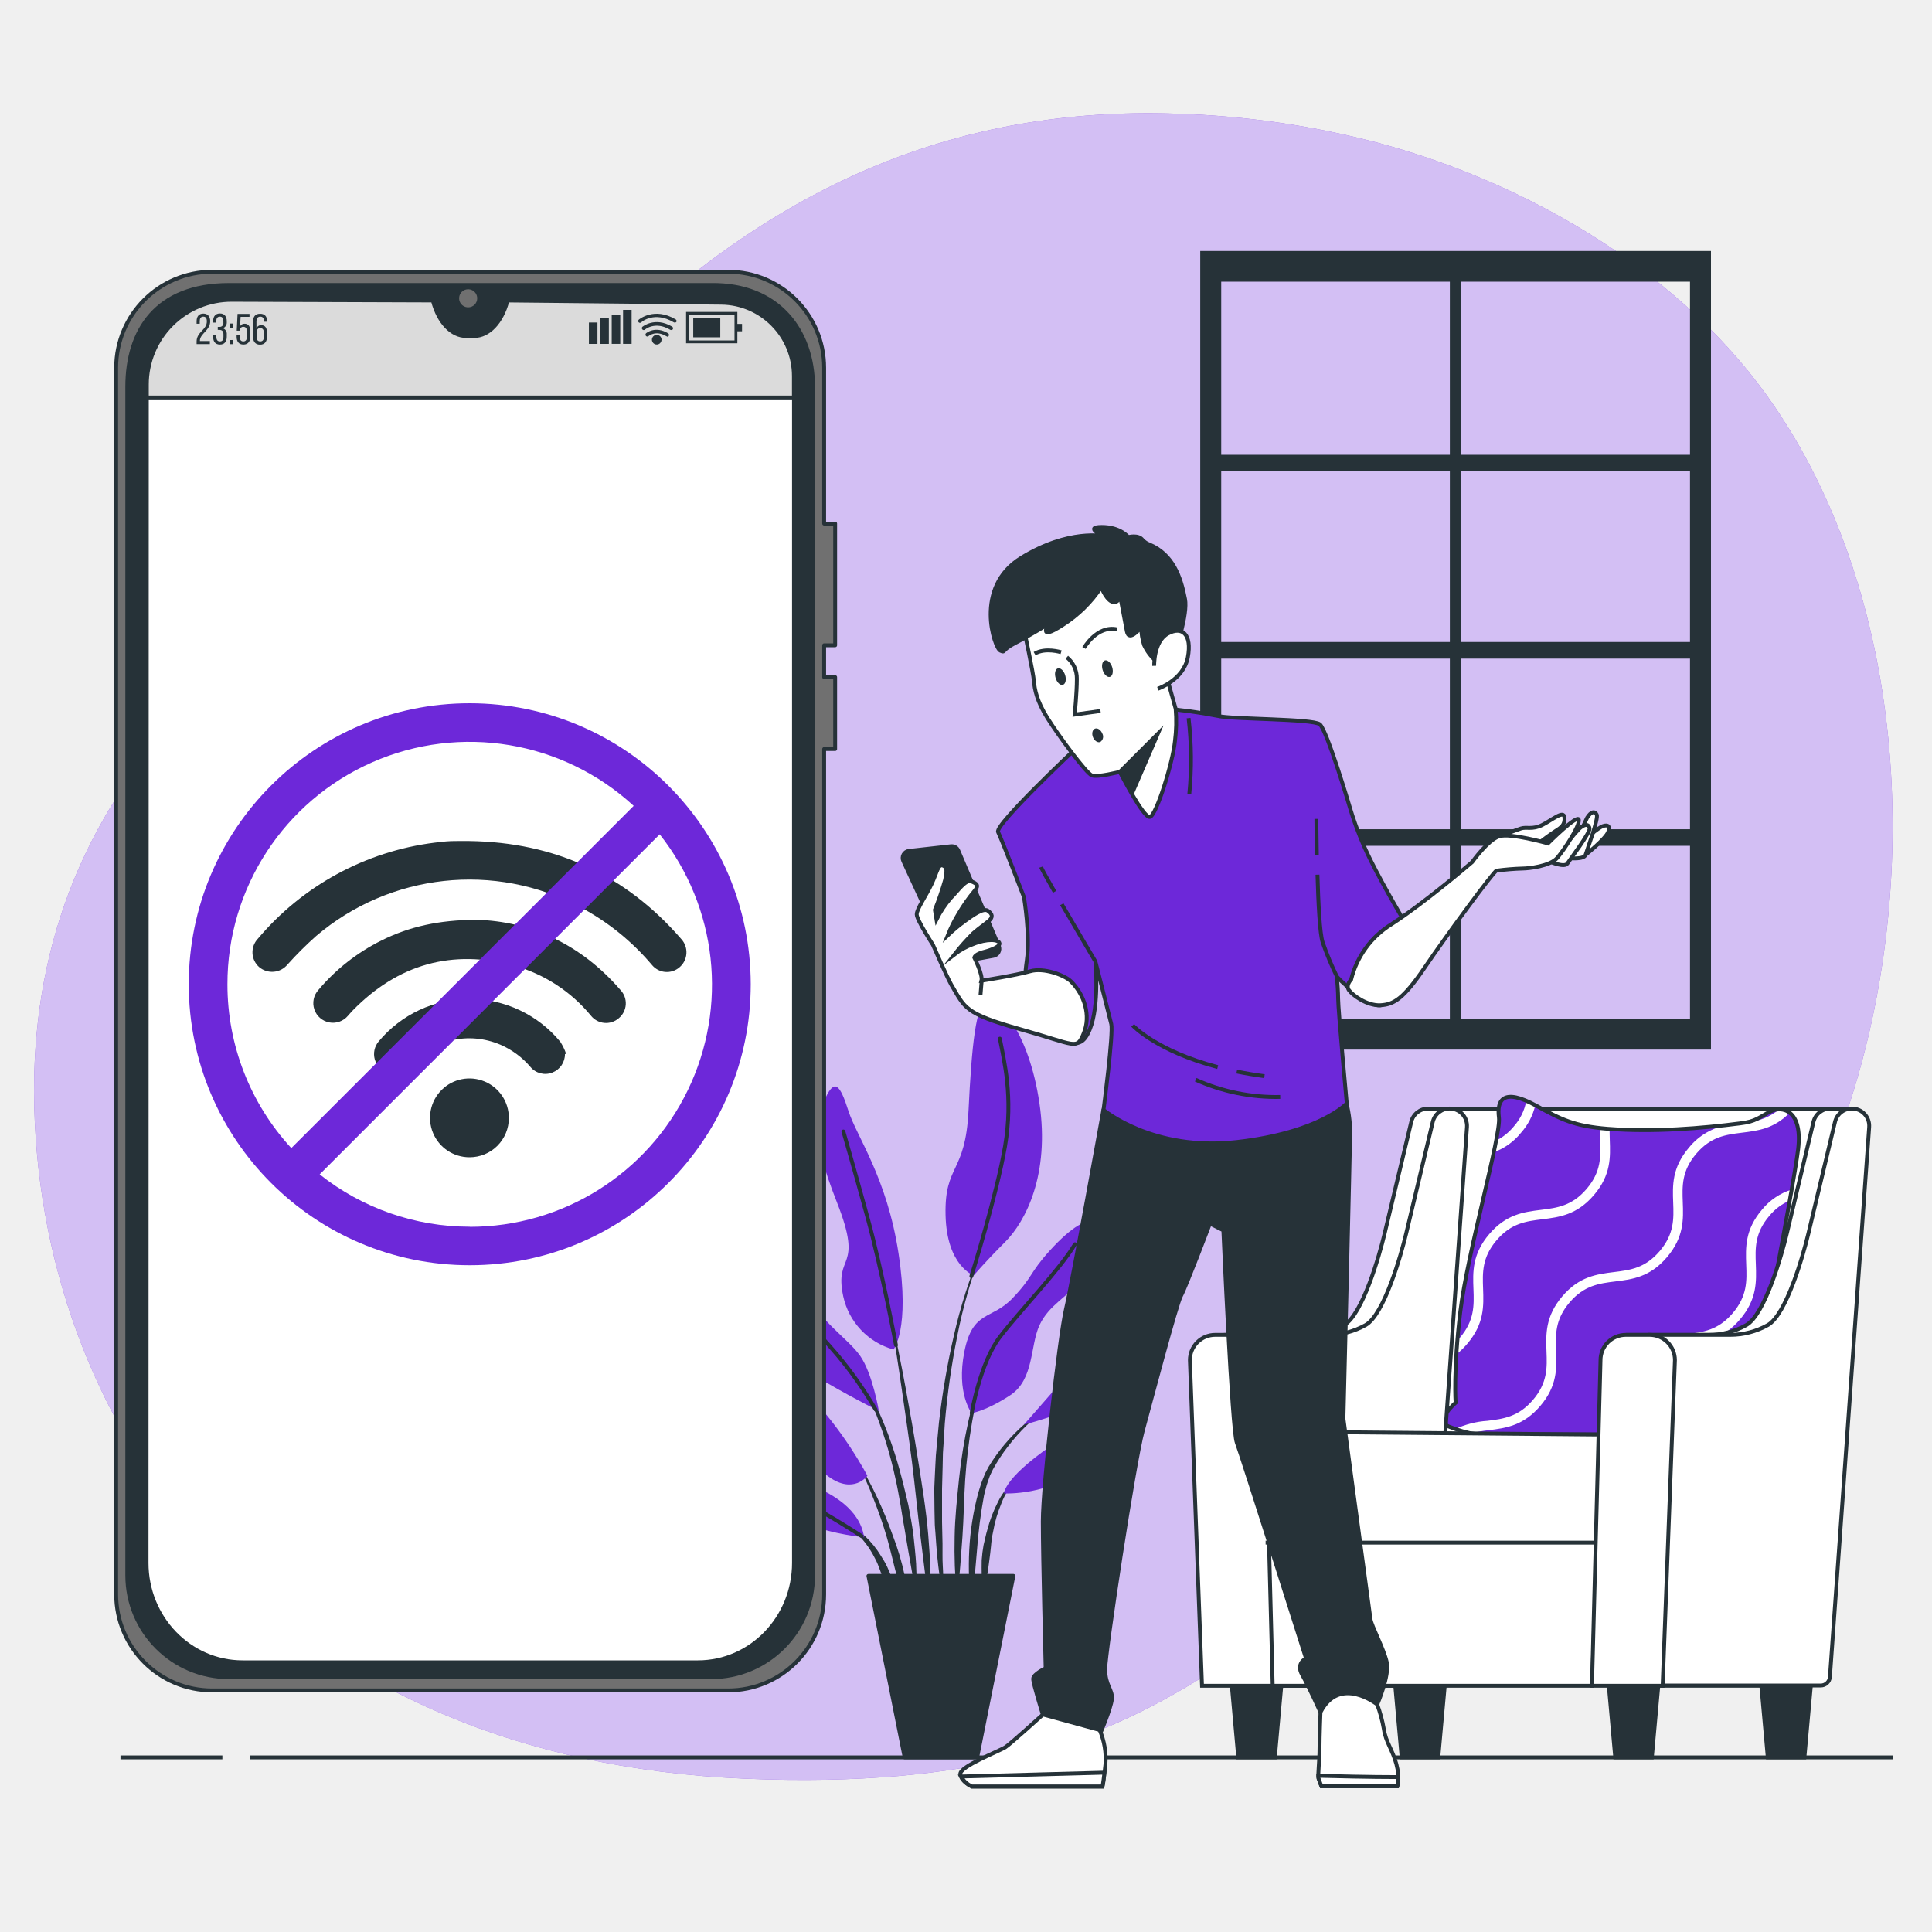
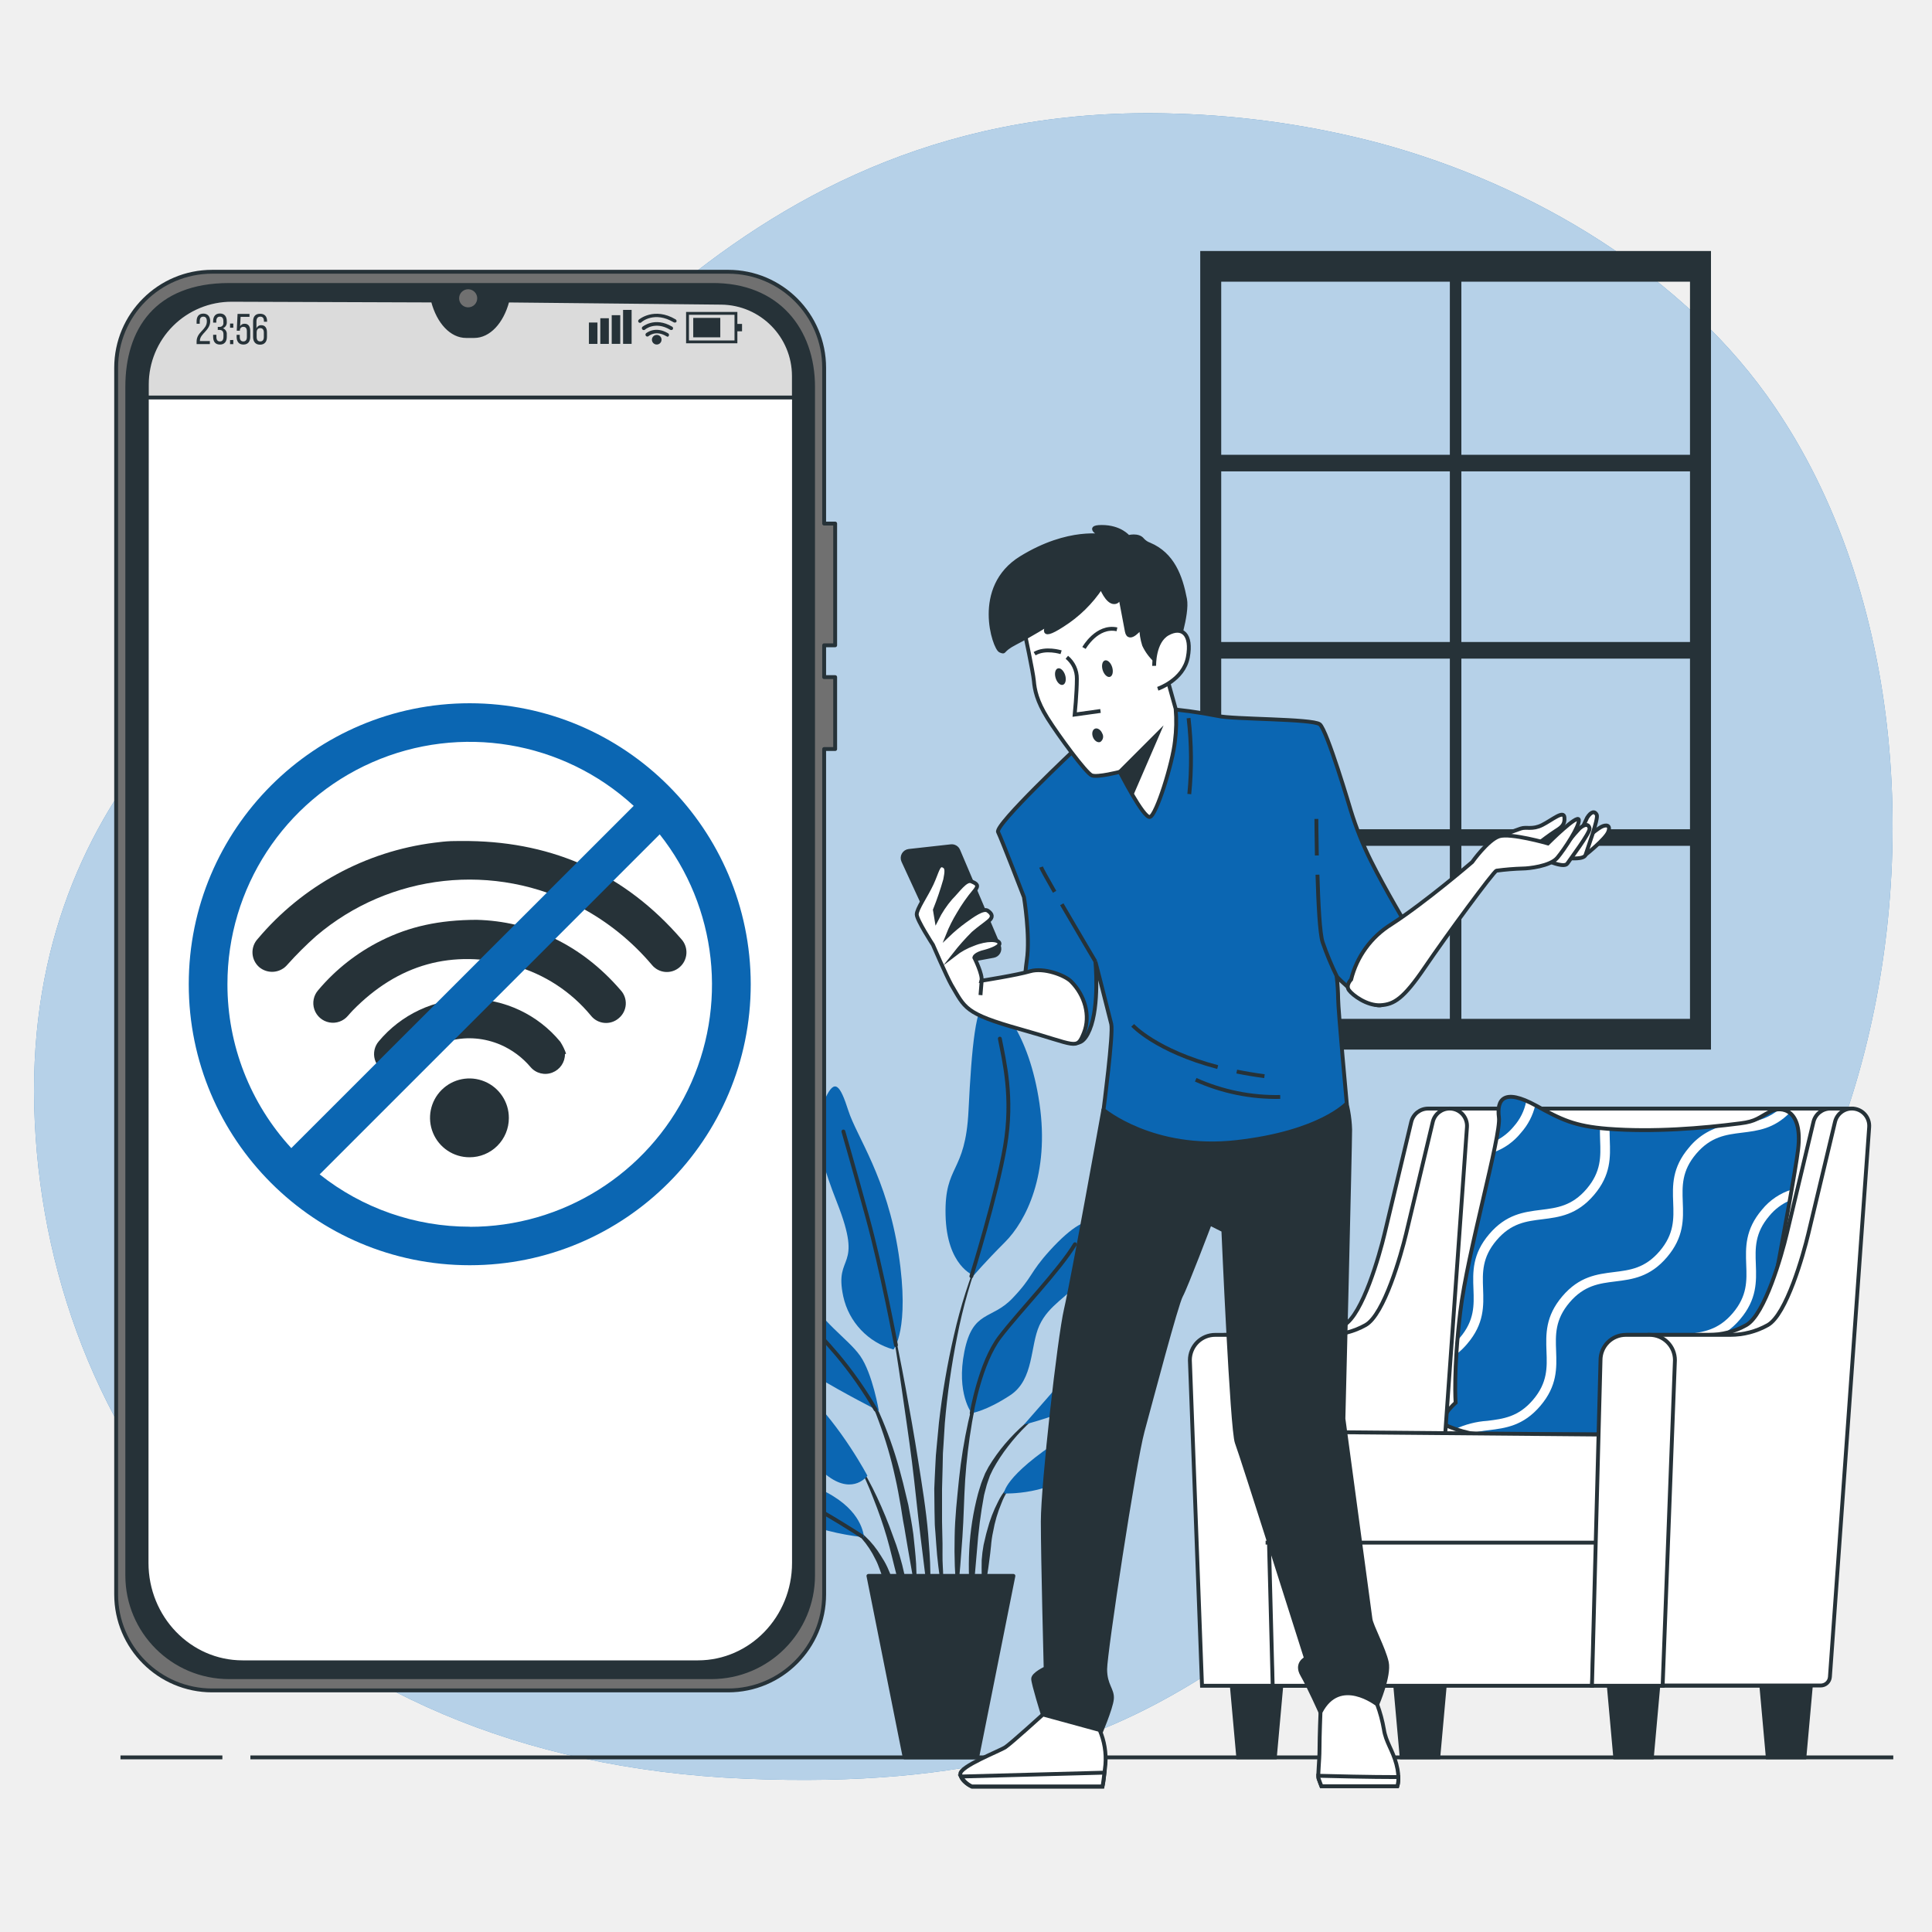
<svg xmlns="http://www.w3.org/2000/svg" viewBox="0 0 500 500">
  <g id="freepik--background-simple--inject-4">
-     <path d="M464.5,113.47q-2.38-4-5-7.9C436.33,71.22,396.44,47.73,357.2,37.11a231.87,231.87,0,0,0-52.71-7.69c-116.62-4-163.07,88-201.61,111.67S5,205.33,9,290.32s65.22,165,183.81,170,126.5-48.42,192.71-68.19c43.82-13.08,75-57.26,90.2-98.09C496.5,238.38,495.52,166.11,464.5,113.47Z" style="fill:#6D28D9" />
+     <path d="M464.5,113.47q-2.38-4-5-7.9C436.33,71.22,396.44,47.73,357.2,37.11a231.87,231.87,0,0,0-52.71-7.69c-116.62-4-163.07,88-201.61,111.67S5,205.33,9,290.32s65.22,165,183.81,170,126.5-48.42,192.71-68.19c43.82-13.08,75-57.26,90.2-98.09C496.5,238.38,495.52,166.11,464.5,113.47Z" style="fill:#0B66B2" />
    <path d="M464.5,113.47q-2.38-4-5-7.9C436.33,71.22,396.44,47.73,357.2,37.11a231.87,231.87,0,0,0-52.71-7.69c-116.62-4-163.07,88-201.61,111.67S5,205.33,9,290.32s65.22,165,183.81,170,126.5-48.42,192.71-68.19c43.82-13.08,75-57.26,90.2-98.09C496.5,238.38,495.52,166.11,464.5,113.47Z" style="fill:#fff;opacity:0.7" />
  </g>
  <g id="freepik--Window--inject-4">
    <polygon points="438.56 121.49 438.56 118.2 377.7 118.2 377.7 69.42 375.72 69.42 375.72 118.2 315.29 118.2 315.29 121.49 375.72 121.49 375.72 166.65 315.29 166.65 315.29 169.95 375.72 169.95 375.72 215.11 315.29 215.11 315.29 218.4 375.72 218.4 375.72 265.85 377.7 265.85 377.7 218.4 438.56 218.4 438.56 215.11 377.7 215.11 377.7 169.95 438.56 169.95 438.56 166.65 377.7 166.65 377.7 121.49 438.56 121.49" style="fill:#263238;stroke:#263238;stroke-miterlimit:10" />
    <path d="M311.12,65.46V271.13H442.3V65.46ZM437.87,264.18H315.55V72.4H437.87Z" style="fill:#263238;stroke:#263238;stroke-miterlimit:10" />
  </g>
  <g id="freepik--Plant--inject-4">
    <path d="M254,323.92h0a.1.1,0,0,0-.06-.13.1.1,0,0,0-.13.06,132,132,0,0,0-6.94,21.75A202,202,0,0,0,243,368.15l-.54,5.7c-.08.95-.19,1.9-.26,2.85l-.15,2.86c-.08,1.91-.2,3.82-.26,5.73l.06,5.73.06,2.86c0,.95.11,1.91.18,2.86.14,1.9.26,3.81.43,5.71.37,3.8.94,7.57,1.52,11.34a.11.11,0,0,0,.1.08.09.09,0,0,0,.1-.1h0c0-1.91-.09-3.8-.13-5.71s-.22-3.78-.19-5.68,0-3.8-.06-5.69l-.06-2.84,0-2.84,0-5.68.15-5.67.06-2.84c0-.95.11-1.89.16-2.84l.35-5.67a200.9,200.9,0,0,1,3.21-22.49A131.72,131.72,0,0,1,254,323.92Z" style="fill:#263238" />
    <path d="M254.81,353.6a.1.1,0,0,0-.06-.12.1.1,0,0,0-.13.06,132.44,132.44,0,0,0-6.43,29.24c-.5,5-1.06,9.94-1.13,14.94a127.13,127.13,0,0,0,.53,15,.11.11,0,0,0,.09.08.09.09,0,0,0,.11-.08c.58-5,.93-9.94,1.28-14.9s.4-9.93.72-14.89a148.32,148.32,0,0,1,5-29.31Z" style="fill:#263238" />
    <path d="M271.27,364.05a.1.1,0,0,0-.14,0,50.06,50.06,0,0,0-11,9.59,44.64,44.64,0,0,0-4.3,6l-.88,1.67-.7,1.74a15.71,15.71,0,0,0-.6,1.75c-.18.6-.38,1.18-.54,1.78a71,71,0,0,0-2.27,14.52,84,84,0,0,0,.54,14.62.11.11,0,0,0,.1.08.09.09,0,0,0,.1-.09l1.26-14.47a127.64,127.64,0,0,1,1.83-14.27c.13-.59.3-1.15.45-1.73a16,16,0,0,1,.5-1.71l.59-1.67.76-1.58a43.25,43.25,0,0,1,3.94-6,49.72,49.72,0,0,1,10.33-10.05h0A.11.11,0,0,0,271.27,364.05Z" style="fill:#263238" />
    <path d="M263.3,382.64a16.06,16.06,0,0,0-5,6,35.33,35.33,0,0,0-2.81,7.37c-.19.63-.35,1.27-.49,1.91l-.45,1.92a34.52,34.52,0,0,0-.49,3.91c0,1.32-.05,2.63,0,3.94a34.57,34.57,0,0,0,.51,3.91.13.13,0,0,0,.08.08.1.1,0,0,0,.12-.08,35.91,35.91,0,0,0,.7-3.85c.2-1.28.4-2.54.55-3.81s.35-2.52.45-3.79.27-2.54.55-3.78a34.19,34.19,0,0,1,2.14-7.3,16.18,16.18,0,0,1,4.2-6.27l0,0a.09.09,0,0,0,0-.13A.11.11,0,0,0,263.3,382.64Z" style="fill:#263238" />
    <path d="M240.22,397.14c-.54-6.42-1.6-12.79-2.6-19.14s-2.12-12.7-3.28-19-2.46-12.63-3.83-18.91a.1.1,0,1,0-.19,0c1.1,6.34,2.09,12.69,3,19.05s1.87,12.71,2.68,19.08,1.4,12.77,2.19,19.13l2.35,19.13a.12.12,0,0,0,.1.09.11.11,0,0,0,.11-.1c.07-1.61.07-3.22.11-4.84s-.07-3.22-.09-4.83C240.74,403.57,240.46,400.36,240.22,397.14Z" style="fill:#263238" />
    <path d="M236.37,397.05c-.35-2.55-.81-5.08-1.3-7.6l-.9-3.75c-.3-1.25-.58-2.5-.94-3.74a105.84,105.84,0,0,0-4.92-14.61l-.77-1.77-.85-1.73c-.55-1.16-1.2-2.27-1.83-3.4a28.58,28.58,0,0,0-4.64-6.14.09.09,0,0,0-.13,0,.1.1,0,0,0,0,.14h0a28,28,0,0,1,4.24,6.29c.56,1.14,1.15,2.26,1.63,3.44l.76,1.75.67,1.79a105.45,105.45,0,0,1,4.28,14.61c.58,2.47,1,5,1.45,7.49l.6,3.76c.22,1.25.49,2.5.66,3.76.4,2.51.87,5,1.3,7.53s.85,5,1.39,7.55a.11.11,0,0,0,.09.09.11.11,0,0,0,.11-.1q0-3.85-.18-7.7C236.94,402.15,236.63,399.6,236.37,397.05Z" style="fill:#263238" />
    <path d="M231.05,397.38c-1.19-3.38-2.57-6.68-4.07-9.91a86.8,86.8,0,0,0-5.12-9.38.1.1,0,1,0-.17.1,87.62,87.62,0,0,1,4.37,9.68c1.3,3.28,2.48,6.62,3.46,10s1.73,6.83,2.63,10.23,1.71,6.83,2.76,10.27a.1.1,0,0,0,.09.07.11.11,0,0,0,.11-.1,51.83,51.83,0,0,0-1-10.69A66.72,66.72,0,0,0,231.05,397.38Z" style="fill:#263238" />
    <path d="M230.83,408.61a23.15,23.15,0,0,0-2.83-5.94,24.44,24.44,0,0,0-4.12-5.11,19.36,19.36,0,0,0-2.62-2,10.92,10.92,0,0,0-3-1.34.1.1,0,0,0-.11.06.1.1,0,0,0,0,.13h0a14.89,14.89,0,0,1,4.93,3.83,23.66,23.66,0,0,1,3.43,5.2c1,1.84,1.48,3.88,2.33,5.79.37,1,.74,1.95,1.18,2.93a23.09,23.09,0,0,0,1.29,3h0a.11.11,0,0,0,.09.05.09.09,0,0,0,.1-.09,22.57,22.57,0,0,0-.12-3.29C231.31,410.74,231.09,409.67,230.83,408.61Z" style="fill:#263238" />
-     <path d="M231.23,349.25a18.29,18.29,0,0,1-13-13.76c-2.43-11.34,5.4-6.48-1.62-24.3s-5.4-21.87-3-27,3.78-3.51,5.94,3.24,10,17.28,13,37S231.23,349.25,231.23,349.25Z" style="fill:#6D28D9" />
-     <path d="M252,330.09s-7-2.43-7.29-15.66,5.13-10.53,5.94-27,1.89-28.08,4.86-28.35,10.8,8.1,13.5,26.46-3.51,30.51-8.91,35.91S252,330.09,252,330.09Z" style="fill:#6D28D9" />
-     <path d="M227.45,365.18s-1.62-9.72-4.86-14.31-10.26-8.64-14.85-17.54-9.72-13.23-9.45-.54,5.94,19.16,13,23.48S227.45,365.18,227.45,365.18Z" style="fill:#6D28D9" />
-     <path d="M224.48,381.92s-6.48-12.42-15.93-21.6-17-13.77-14.31-9.18,5.94,4.32,10.53,12.42,3.24,14,9.72,18.63S224.48,381.92,224.48,381.92Z" style="fill:#6D28D9" />
-     <path d="M223.67,397.85c-.27-.81-.54-6.75-9.72-11.61s-17.82-3-16.74-.54,6.75,6.48,12.42,8.91S223.67,397.85,223.67,397.85Z" style="fill:#6D28D9" />
-     <path d="M251.47,365.72s-4.05-5.13-1.89-15.93,7-8.1,12.42-13.77,4.32-6.47,9.72-12.41,10.26-9.18,12.42-6.75-1.08,10-4.32,14.31S271.45,337.64,269,343s-1.35,14-7.56,18.09S251.47,365.72,251.47,365.72Z" style="fill:#6D28D9" />
-     <path d="M265,368.69s9.72-11.07,16.74-19.17,9.72-14.3,10-8.91,2.43,9.72-3.24,16.74S265,368.69,265,368.69Z" style="fill:#6D28D9" />
-     <path d="M259.84,386.51s-.27-4.32,15.12-14.31,21.87-11.88,20.25-7.83-8.37,8.1-15.66,15.39S259.84,386.51,259.84,386.51Z" style="fill:#6D28D9" />
+     <path d="M231.23,349.25a18.29,18.29,0,0,1-13-13.76c-2.43-11.34,5.4-6.48-1.62-24.3s-5.4-21.87-3-27,3.78-3.51,5.94,3.24,10,17.28,13,37S231.23,349.25,231.23,349.25Z" style="fill:#0B66B2" />
+     <path d="M252,330.09s-7-2.43-7.29-15.66,5.13-10.53,5.94-27,1.89-28.08,4.86-28.35,10.8,8.1,13.5,26.46-3.51,30.51-8.91,35.91S252,330.09,252,330.09Z" style="fill:#0B66B2" />
+     <path d="M227.45,365.18s-1.62-9.72-4.86-14.31-10.26-8.64-14.85-17.54-9.72-13.23-9.45-.54,5.94,19.16,13,23.48S227.45,365.18,227.45,365.18Z" style="fill:#0B66B2" />
+     <path d="M224.48,381.92s-6.48-12.42-15.93-21.6-17-13.77-14.31-9.18,5.94,4.32,10.53,12.42,3.24,14,9.72,18.63S224.48,381.92,224.48,381.92Z" style="fill:#0B66B2" />
+     <path d="M223.67,397.85c-.27-.81-.54-6.75-9.72-11.61s-17.82-3-16.74-.54,6.75,6.48,12.42,8.91S223.67,397.85,223.67,397.85Z" style="fill:#0B66B2" />
+     <path d="M251.47,365.72s-4.05-5.13-1.89-15.93,7-8.1,12.42-13.77,4.32-6.47,9.72-12.41,10.26-9.18,12.42-6.75-1.08,10-4.32,14.31S271.45,337.64,269,343s-1.35,14-7.56,18.09S251.47,365.72,251.47,365.72Z" style="fill:#0B66B2" />
+     <path d="M265,368.69s9.72-11.07,16.74-19.17,9.72-14.3,10-8.91,2.43,9.72-3.24,16.74S265,368.69,265,368.69Z" style="fill:#0B66B2" />
+     <path d="M259.84,386.51s-.27-4.32,15.12-14.31,21.87-11.88,20.25-7.83-8.37,8.1-15.66,15.39S259.84,386.51,259.84,386.51Z" style="fill:#0B66B2" />
    <path d="M231.87,348.1s-3.61-19.36-7.39-33.13-6.21-22.14-6.21-22.14" style="fill:none;stroke:#263238;stroke-linecap:round;stroke-linejoin:round" />
    <path d="M251.39,330.29s6.56-21,8.72-33.68-.27-22.14-1.35-27.81" style="fill:none;stroke:#263238;stroke-linecap:round;stroke-linejoin:round" />
    <path d="M226.6,364.78a101.76,101.76,0,0,0-9.95-14.18c-5.94-7-10.53-10.8-13.23-17.54" style="fill:none;stroke:#263238;stroke-linecap:round;stroke-linejoin:round" />
    <path d="M251.47,365.72s2.16-13,7.29-19.71,15.39-17.27,19.44-24" style="fill:none;stroke:#263238;stroke-linecap:round;stroke-linejoin:round" />
    <path d="M223,397.55s-9.08-5.91-15.56-9.15" style="fill:none;stroke:#263238;stroke-linecap:round;stroke-linejoin:round" />
    <polygon points="252.89 454.81 234.13 454.81 224.75 407.84 262.27 407.84 252.89 454.81" style="fill:#263238;stroke:#263238;stroke-linecap:round;stroke-linejoin:round" />
  </g>
  <g id="freepik--Floor--inject-4">
    <line x1="64.8" y1="454.81" x2="489.98" y2="454.81" style="fill:none;stroke:#263238;stroke-miterlimit:10" />
    <line x1="31.18" y1="454.81" x2="57.55" y2="454.81" style="fill:none;stroke:#263238;stroke-miterlimit:10" />
  </g>
  <g id="freepik--Device--inject-4">
    <path d="M216.14,167v-31.5h-2.85V95.19a24.85,24.85,0,0,0-24.85-24.86H54.92A24.86,24.86,0,0,0,30.06,95.19V412.62a24.86,24.86,0,0,0,24.86,24.86H188.44a24.85,24.85,0,0,0,24.85-24.86V193.85h2.85V175.24h-2.85V167Z" style="fill:#707070;stroke:#263238;stroke-linejoin:round" />
    <path d="M184.08,434.05H59.27a26.33,26.33,0,0,1-26.33-26.33V100.09c0-14.55,7.46-26.34,26.33-26.34H184.08c17.31-.23,26.34,11.79,26.34,26.34V407.72A26.33,26.33,0,0,1,184.08,434.05Z" style="fill:#263238;stroke:#263238;stroke-linejoin:round" />
    <path d="M131.34,77.8l-.05.19c-1.46,5.44-4.82,9-8.54,9h-2.14c-3.72,0-7.08-3.52-8.54-9l0-.19-52.08-.18A21.92,21.92,0,0,0,38,99.53l-.07,304.94c0,14.21,11.12,25.73,24.85,25.73H180.62c13.73,0,24.86-11.52,24.86-25.73l0-307.13a19,19,0,0,0-18.78-19Z" style="fill:#fff;stroke:#263238;stroke-miterlimit:10" />
    <path d="M205.46,102.88V97.34a19,19,0,0,0-18.78-19l-55.34-.57-.05.19c-1.46,5.44-4.82,9-8.54,9h-2.14c-3.72,0-7.08-3.52-8.54-9l0-.19-52.08-.18A21.92,21.92,0,0,0,38,99.53v3.35Z" style="fill:#dbdbdb;stroke:#263238;stroke-miterlimit:10" />
    <path d="M123.5,77.2a2.34,2.34,0,1,0-2.33,2.34A2.33,2.33,0,0,0,123.5,77.2Z" style="fill:#707070" />
    <path d="M54.4,83.14c0,2.37-2.65,3.22-2.66,5v.12h2.57v.79H50.88V88.4c0-2.53,2.65-3,2.65-5.22,0-.81-.27-1.23-.92-1.23s-.92.46-.92,1.15v.69h-.81v-.63c0-1.2.54-2,1.75-2S54.4,82,54.4,83.14Z" style="fill:#263238" />
    <path d="M58.69,83.13v.2a1.57,1.57,0,0,1-1,1.62,1.55,1.55,0,0,1,1,1.62v.6c0,1.2-.56,2-1.77,2s-1.76-.78-1.76-2v-.53H56v.59c0,.7.29,1.13.92,1.13s.91-.42.91-1.21v-.6c0-.78-.32-1.15-1-1.17h-.47V84.6h.51a.94.94,0,0,0,.94-1.08v-.35c0-.81-.28-1.22-.91-1.22s-.92.43-.92,1.14v.4h-.82v-.36c0-1.19.56-2,1.76-2S58.69,81.94,58.69,83.13Z" style="fill:#263238" />
    <path d="M60.38,83.73v1.08h-.84V83.73Zm0,4.26v1.08h-.84V88Z" style="fill:#263238" />
    <path d="M62.14,84.43a1.28,1.28,0,0,1,1.17-.65c1,0,1.45.74,1.45,1.86v1.53c0,1.2-.57,2-1.76,2s-1.76-.78-1.76-2v-.52h.81v.58c0,.7.3,1.13.92,1.13s.92-.43.92-1.13V85.71c0-.71-.29-1.13-.92-1.13a.84.84,0,0,0-.88.84v.17h-.82l.21-4.35h3.09V82h-2.3Z" style="fill:#263238" />
    <path d="M69.12,83.12v.15H68.3v-.2c0-.71-.29-1.12-.93-1.12s-1,.42-1,1.26V85a1.26,1.26,0,0,1,1.26-.84c1,0,1.46.73,1.46,1.86v1.18c0,1.2-.59,2-1.79,2s-1.8-.78-1.8-2v-4c0-1.24.56-2,1.8-2S69.12,81.92,69.12,83.12Zm-2.7,2.93v1.18c0,.7.29,1.13.93,1.13s.93-.43.93-1.13V86.05c0-.7-.3-1.13-.93-1.13S66.42,85.35,66.42,86.05Z" style="fill:#263238" />
    <rect x="152.41" y="83.47" width="2.21" height="5.53" style="fill:#263238" />
    <rect x="155.36" y="82.36" width="2.21" height="6.64" style="fill:#263238" />
    <rect x="158.31" y="81.57" width="2.21" height="7.42" style="fill:#263238" />
    <rect x="161.25" y="80.2" width="2.21" height="8.79" style="fill:#263238" />
    <path d="M190.83,88.84H177.56V80.73h13.27Zm-12.53-.73h11.79V81.47H178.3Z" style="fill:#263238" />
    <rect x="179.41" y="82.27" width="7" height="5.03" style="fill:#263238" />
    <rect x="190.37" y="83.83" width="1.67" height="1.91" style="fill:#263238" />
    <path d="M172.7,87.08a.48.48,0,0,1-.26-.07c-2.7-1.61-4.48-.12-4.56-.05a.49.49,0,0,1-.69,0,.5.5,0,0,1,0-.7c.1-.08,2.38-2,5.72,0a.5.5,0,0,1-.25.92Z" style="fill:#263238" />
    <path d="M173.7,85.41a.48.48,0,0,1-.26-.07c-3.9-2.32-6.53-.07-6.55,0a.5.5,0,0,1-.66-.74s3.2-2.74,7.72-.06a.49.49,0,0,1,.17.68A.48.48,0,0,1,173.7,85.41Z" style="fill:#263238" />
    <path d="M174.6,83.48a.47.47,0,0,1-.25-.07c-4.94-2.94-8.23-.17-8.37,0a.49.49,0,0,1-.7,0,.48.48,0,0,1,.05-.69s3.94-3.38,9.53-.06a.5.5,0,0,1,.17.68A.49.49,0,0,1,174.6,83.48Z" style="fill:#263238" />
    <path d="M171.21,87.91A1.25,1.25,0,1,1,170,86.67,1.24,1.24,0,0,1,171.21,87.91Z" style="fill:#263238" />
    <path d="M121.53,217.66c22,.34,40.33,8.68,54.78,25.36a5.08,5.08,0,0,1-.47,7.33,5,5,0,0,1-7.15-.66,62.94,62.94,0,0,0-18.47-14.9,61.21,61.21,0,0,0-68.4,7.45,92.38,92.38,0,0,0-7.42,7.39,5.17,5.17,0,0,1-7.32.66,5.1,5.1,0,0,1-.36-7.33,71.44,71.44,0,0,1,45.7-24.87c1.44-.19,2.89-.35,4.34-.41S119.94,217.66,121.53,217.66Z" style="fill:#263238" />
    <path d="M123.35,238.05c13.9.36,27,6.29,37.24,18.17a5,5,0,0,1-.46,7.3,5,5,0,0,1-7.22-.7,39.62,39.62,0,0,0-19.8-12.9C117,245.56,103,249.54,91.3,261.49c-.44.45-.84.93-1.25,1.39a5.08,5.08,0,1,1-7.68-6.65,51.11,51.11,0,0,1,16.38-12.85C105.94,239.81,113.57,238.08,123.35,238.05Z" style="fill:#263238" />
    <path d="M146.21,272.81a5.08,5.08,0,0,1-3.25,4.76,5,5,0,0,1-5.66-1.42,21.34,21.34,0,0,0-7.76-5.77C121.2,266.84,112,269,105.79,276a4.92,4.92,0,0,1-5.43,1.63A5.07,5.07,0,0,1,98,269.52a30.52,30.52,0,0,1,47,.08,14.27,14.27,0,0,1,1.5,3.09Z" style="fill:#263238" />
    <path d="M121.52,299.5a10.2,10.2,0,1,1,10.17-10.15A10.14,10.14,0,0,1,121.52,299.5Z" style="fill:#263238" />
-     <path d="M121.58,182a72.72,72.72,0,1,0,72.71,72.71A72.8,72.8,0,0,0,121.58,182ZM58.86,254.75A62.68,62.68,0,0,1,164,208.56L75.39,297.13A62.52,62.52,0,0,1,58.86,254.75Zm62.72,62.72a62.4,62.4,0,0,1-38.85-13.54l88-88a62.67,62.67,0,0,1-49.18,101.57Z" style="fill:#6D28D9" />
+     <path d="M121.58,182a72.72,72.72,0,1,0,72.71,72.71A72.8,72.8,0,0,0,121.58,182ZM58.86,254.75A62.68,62.68,0,0,1,164,208.56L75.39,297.13A62.52,62.52,0,0,1,58.86,254.75Zm62.72,62.72a62.4,62.4,0,0,1-38.85-13.54l88-88a62.67,62.67,0,0,1-49.18,101.57Z" style="fill:#0B66B2" />
  </g>
  <g id="freepik--Sofa--inject-4">
    <polygon points="427.5 454.81 418.02 454.81 415.99 432.25 429.53 432.25 427.5 454.81" style="fill:#263238;stroke:#263238;stroke-miterlimit:10" />
    <polygon points="466.98 454.81 457.5 454.81 455.47 432.25 469.01 432.25 466.98 454.81" style="fill:#263238;stroke:#263238;stroke-miterlimit:10" />
    <polygon points="372.23 454.81 362.75 454.81 360.73 432.25 374.26 432.25 372.23 454.81" style="fill:#263238;stroke:#263238;stroke-miterlimit:10" />
    <polygon points="329.93 454.81 320.46 454.81 318.43 432.25 331.96 432.25 329.93 454.81" style="fill:#263238;stroke:#263238;stroke-miterlimit:10" />
    <path d="M375.17,286.9h98.52s.39,34.25-4.68,58.5-11.28,38.91-11.28,38.91H364.11S378,330.67,375.17,286.9Z" style="fill:#fff;stroke:#263238;stroke-miterlimit:10" />
-     <path d="M416.06,292.13c-8.64-.68-12.07-2.42-18.53-6-8.41-4.61-10.21-1.54-9.61,3.07s-8.17,35-10,50.3-1.21,23.53-1.21,23.53-5.4,4.61-1.8,6.14a32.28,32.28,0,0,0,7.21,2.05h69.66s12.38-63.61,13.58-73.84-4.2-11.25-7.21-9.72-3.6,2.56-7.81,3.07C440.5,292,427.9,293.05,416.06,292.13Z" style="fill:#6D28D9" />
+     <path d="M416.06,292.13c-8.64-.68-12.07-2.42-18.53-6-8.41-4.61-10.21-1.54-9.61,3.07s-8.17,35-10,50.3-1.21,23.53-1.21,23.53-5.4,4.61-1.8,6.14a32.28,32.28,0,0,0,7.21,2.05h69.66s12.38-63.61,13.58-73.84-4.2-11.25-7.21-9.72-3.6,2.56-7.81,3.07C440.5,292,427.9,293.05,416.06,292.13Z" style="fill:#0B66B2" />
    <path d="M393.63,293.16a16.26,16.26,0,0,0,3.69-7.1c-.84-.45-1.61-.82-2.32-1.12a13.69,13.69,0,0,1-3.26,6.61,14.3,14.3,0,0,1-4.54,3.65c-.18.91-.38,1.9-.6,3A16.06,16.06,0,0,0,393.63,293.16Z" style="fill:#fff" />
    <path d="M456,313.06c-4.41,5.18-4.24,9.78-4.08,14.24.16,4.16.3,8.08-3.48,12.53s-7.69,4.92-11.82,5.44c-4.42.54-9,1.11-13.4,6.29s-4.25,9.78-4.08,14.23a28.53,28.53,0,0,1-.15,5.47h2.52a33.48,33.48,0,0,0,.11-5.56c-.15-4.16-.3-8.09,3.49-12.53s7.68-4.93,11.82-5.44c4.42-.54,9-1.11,13.4-6.29s4.24-9.78,4.08-14.24c-.16-4.16-.3-8.09,3.49-12.53a14,14,0,0,1,5.34-4c.17-1,.34-1.92.5-2.83A16.07,16.07,0,0,0,456,313.06Z" style="fill:#fff" />
    <path d="M385.23,370.14c4.43-.55,9-1.12,13.41-6.3s4.24-9.78,4.08-14.23c-.16-4.16-.3-8.09,3.48-12.53s7.69-4.93,11.82-5.44c4.42-.55,9-1.11,13.4-6.29s4.25-9.79,4.08-14.24c-.15-4.16-.3-8.09,3.49-12.53s7.69-4.93,11.82-5.44,8.26-1,12.34-5.14a4.35,4.35,0,0,0-2.74-.86,14.82,14.82,0,0,1-7.92,3.27,19.67,19.67,0,0,1-2.12.36l-3,.35A16.3,16.3,0,0,0,437.1,297c-4.42,5.19-4.25,9.79-4.08,14.24.15,4.16.3,8.09-3.49,12.54s-7.68,4.92-11.82,5.43c-4.42.55-9,1.11-13.4,6.29s-4.24,9.79-4.08,14.24c.16,4.16.3,8.09-3.48,12.53s-7.69,4.93-11.82,5.44a23.21,23.21,0,0,0-8.38,2.16,32.7,32.7,0,0,0,4,1.12A32.06,32.06,0,0,1,385.23,370.14Z" style="fill:#fff" />
    <path d="M379.74,347.75c4.41-5.18,4.24-9.78,4.08-14.23-.15-4.17-.3-8.09,3.49-12.54s7.68-4.92,11.81-5.43c4.42-.55,9-1.12,13.41-6.3s4.24-9.78,4.08-14.23c0-1-.07-1.91-.06-2.86l-.49,0-2-.19c0,1.07,0,2.12.05,3.17.16,4.16.3,8.09-3.48,12.53s-7.69,4.93-11.82,5.44c-4.42.55-9,1.11-13.41,6.29s-4.24,9.78-4.07,14.24c.15,4.16.29,8.09-3.49,12.53-.21.25-.42.48-.64.7-.1,1.27-.19,2.47-.26,3.59A18.26,18.26,0,0,0,379.74,347.75Z" style="fill:#fff" />
    <path d="M416.06,292.13c-8.64-.68-12.07-2.42-18.53-6-8.41-4.61-10.21-1.54-9.61,3.07s-8.17,35-10,50.3-1.21,23.53-1.21,23.53-5.4,4.61-1.8,6.14a32.28,32.28,0,0,0,7.21,2.05h69.66s12.38-63.61,13.58-73.84-4.2-11.25-7.21-9.72-3.6,2.56-7.81,3.07C440.5,292,427.9,293.05,416.06,292.13Z" style="fill:none;stroke:#263238;stroke-miterlimit:10" />
    <path d="M375.17,286.9H369.6a4.49,4.49,0,0,0-4.37,3.45l-6.92,29c-1.28,5.38-5.66,20.88-10.48,23.59h0a19.79,19.79,0,0,1-9.69,2.53H317.26l8.88,90.77h38l10-144.53a5.11,5.11,0,0,0,0-1h1.13Z" style="fill:#fff;stroke:#263238;stroke-miterlimit:10" />
    <path d="M322.83,345.46h20.89a19.82,19.82,0,0,0,9.69-2.53h0c4.82-2.71,9.19-18.21,10.48-23.59l6.91-29a4.5,4.5,0,0,1,4.37-3.45h0a4.49,4.49,0,0,1,4.48,4.8L369.4,436.23h-38Z" style="fill:#fff;stroke:#263238;stroke-miterlimit:10" />
    <polygon points="412.04 436.28 414.21 371.26 327.1 370.49 329.28 436.28 412.04 436.28" style="fill:#fff;stroke:#263238;stroke-miterlimit:10" />
    <path d="M479.26,286.9h-5.57a4.5,4.5,0,0,0-4.37,3.45l-6.92,29c-1.28,5.38-5.65,20.88-10.48,23.59h0a19.76,19.76,0,0,1-9.69,2.53H421.35L425,436.23h42.82L478.17,291.7a4.39,4.39,0,0,0,0-1h1.13Z" style="fill:#fff;stroke:#263238;stroke-miterlimit:10" />
    <path d="M426.92,345.46h20.89a19.82,19.82,0,0,0,9.69-2.53h0c4.82-2.71,9.2-18.21,10.48-23.59l6.92-29a4.49,4.49,0,0,1,4.36-3.45h0a4.48,4.48,0,0,1,4.48,4.8L473.58,434a2.39,2.39,0,0,1-2.37,2.21H430.33Z" style="fill:#fff;stroke:#263238;stroke-miterlimit:10" />
    <path d="M414.21,352,412,436.28h18.29L433.47,352a6.54,6.54,0,0,0-6.55-6.54h-6.16A6.54,6.54,0,0,0,414.21,352Z" style="fill:#fff;stroke:#263238;stroke-miterlimit:10" />
    <path d="M307.94,352l3.14,84.28h18.29L327.19,352a6.54,6.54,0,0,0-6.54-6.54h-6.16A6.54,6.54,0,0,0,307.94,352Z" style="fill:#fff;stroke:#263238;stroke-miterlimit:10" />
    <line x1="327.54" y1="399.23" x2="413.38" y2="399.23" style="fill:none;stroke:#263238;stroke-miterlimit:10" />
  </g>
  <g id="freepik--Character--inject-4">
    <path d="M285.55,287.23s-7.94,44.12-9.68,51.58-6,45.49-6,54.94.74,38,.74,38-3.23,1.49-3.23,2.73,2.49,9.2,2.49,9.2l14.66,5.47s3-7,3.23-9.45-1.74-3.48-1.74-7.71,7.46-53.44,9.7-61.64,8.7-32.81,9.94-35.05,7.46-18.64,7.46-18.64l3.48,1.74s2.23,51.7,3.48,54.93S338,429.2,338,429.2s-2.73,1.24-1,4.23,4.72,9.69,4.72,9.69,2.74-3.73,6-4.47,8.7,2.48,8.7,2.48,3.23-7.46,2.48-10.93-4-9.45-4.22-11.19-7-51.86-7-51.86,1.74-70.1,1.74-74.82a31.49,31.49,0,0,0-1.74-9.45,117.57,117.57,0,0,1-32.32,6.22c-17.65.74-27.34-6.46-27.34-6.46Z" style="fill:#263238;stroke:#263238;stroke-miterlimit:10" />
    <path d="M269.91,443.71s-8.21,7.45-9.7,8.45-11.93,5-11.68,7,3,3.23,3,3.23h33.81s.24-1,.74-5.72a18.86,18.86,0,0,0-1.49-8.95Z" style="fill:#fff;stroke:#263238;stroke-miterlimit:10" />
    <path d="M285.83,458.76l-37.12,1a6.16,6.16,0,0,0,2.8,2.57h33.81S285.49,461.66,285.83,458.76Z" style="fill:#fff;stroke:#263238;stroke-miterlimit:10" />
    <path d="M341.74,443.12s-.25,6.21-.25,9.45-.49,7-.25,7.7.75,2,.75,2h19.64s.74-2-.25-5.72-2.74-5.71-3.23-9a36.31,36.31,0,0,0-1.74-6.46S346.71,433.43,341.74,443.12Z" style="fill:#fff;stroke:#263238;stroke-miterlimit:10" />
    <path d="M361.89,459.91c-7.47,0-16.77-.24-20.72-.34a3.34,3.34,0,0,0,.07.7c.25.75.75,2,.75,2h19.64A7.22,7.22,0,0,0,361.89,459.91Z" style="fill:#fff;stroke:#263238;stroke-miterlimit:10" />
-     <path d="M278.5,193.64s-21.12,19.83-20.2,21.68S265,232.18,265,232.18s1.66,10,.74,16.31a64.54,64.54,0,0,0-.56,12.05,25.59,25.59,0,0,0,7,6.11c4.08,2.23,7.23,6.12,9.83-.18s1.48-17.61,1.48-17.61S287,262.58,287.59,265s-2,22.24-2,22.24S298.33,298,320,295.56s28.54-10,28.54-10-2.23-24.28-2.23-27.06a54,54,0,0,0-.37-5.75s7.6,7.79,11.31,7.42,10.19-15.57,8.52-18-7.41-12.25-10.93-19.29a85.73,85.73,0,0,1-5.28-13.19s-6.12-20.76-8-22.24-22.7-1.25-26.41-2.17a124.1,124.1,0,0,0-14.83-2C299.08,183.26,282.58,187.15,278.5,193.64Z" style="fill:#6D28D9;stroke:#263238;stroke-miterlimit:10" />
+     <path d="M278.5,193.64s-21.12,19.83-20.2,21.68S265,232.18,265,232.18s1.66,10,.74,16.31a64.54,64.54,0,0,0-.56,12.05,25.59,25.59,0,0,0,7,6.11c4.08,2.23,7.23,6.12,9.83-.18s1.48-17.61,1.48-17.61S287,262.58,287.59,265s-2,22.24-2,22.24S298.33,298,320,295.56s28.54-10,28.54-10-2.23-24.28-2.23-27.06a54,54,0,0,0-.37-5.75s7.6,7.79,11.31,7.42,10.19-15.57,8.52-18-7.41-12.25-10.93-19.29a85.73,85.73,0,0,1-5.28-13.19s-6.12-20.76-8-22.24-22.7-1.25-26.41-2.17a124.1,124.1,0,0,0-14.83-2C299.08,183.26,282.58,187.15,278.5,193.64Z" style="fill:#0B66B2;stroke:#263238;stroke-miterlimit:10" />
    <path d="M340.8,221.39c-.1-5.32-.12-9.46-.12-9.46" style="fill:none;stroke:#263238;stroke-miterlimit:10" />
    <path d="M346,252.75a78.12,78.12,0,0,1-3.7-8.89c-.74-2.21-1.13-10.1-1.34-17.49" style="fill:none;stroke:#263238;stroke-miterlimit:10" />
    <path d="M272.93,230.8c-1.89-3.3-3.33-5.88-3.51-6.4" style="fill:none;stroke:#263238;stroke-miterlimit:10" />
    <path d="M283.51,248.86s-4.74-8-8.72-14.84" style="fill:none;stroke:#263238;stroke-miterlimit:10" />
    <path d="M307.6,185.85a92.16,92.16,0,0,1,.19,19.65" style="fill:none;stroke:#263238;stroke-miterlimit:10" />
    <path d="M320.07,277.32c2.23.45,4.62.86,7.17,1.19" style="fill:none;stroke:#263238;stroke-miterlimit:10" />
    <path d="M293.14,265.36s6,6.58,22,10.8" style="fill:none;stroke:#263238;stroke-miterlimit:10" />
    <path d="M309.45,279.44a50.88,50.88,0,0,0,21.87,4.45" style="fill:none;stroke:#263238;stroke-miterlimit:10" />
    <path d="M265.16,163.61s2.22,10.38,2.41,12.61.74,5.19,3.52,9.63,10,14.27,11.49,14.83,7.23-.93,7.23-.93,6.11,12.05,7.78,11.68,5.93-14.09,6.49-19.65a39.64,39.64,0,0,0,.18-8.34l-2.59-9.26s-2.22-13-2.22-13.9,1.29-7.6-5.93-10.38-16.13-3-22.06,3.89S265.16,163.61,265.16,163.61Z" style="fill:#fff;stroke:#263238;stroke-miterlimit:10" />
    <path d="M285,151.94a33.32,33.32,0,0,1-10,9.82c-6.85,4.45-3.52-.37-3.52-.37s-4.82,3-8.71,5-2.41,2.6-3.89,2-7-16.38,5.39-24,21.43-5.61,21.43-5.61-5.38-2.41-.56-2.41S292,139,292,139s2.59-.74,3.7.74a4.4,4.4,0,0,0,1.77,1.17c6,2.54,8.09,8.22,9.22,14.15.74,3.89-2.41,13.16-2.41,13.16L299.08,171a12.88,12.88,0,0,1-3-4.08,15.94,15.94,0,0,1-.74-4.63s-3.15,4.07-3.71,1.11-2-10.56-2-10.56.56,3-1.29,3S285,151.94,285,151.94Z" style="fill:#263238;stroke:#263238;stroke-miterlimit:10" />
    <path d="M298.7,172.32s-.18-6.3,3.53-8.34,6.3.19,5.18,6.12-7.78,8.15-7.78,8.15" style="fill:#fff;stroke:#263238;stroke-miterlimit:10" />
    <polygon points="289.81 199.75 299.63 189.93 293.14 204.94 289.81 199.75" style="fill:#263238;stroke:#263238;stroke-miterlimit:10" />
    <path d="M285.27,189.82a1.66,1.66,0,0,1-.51,2.2c-.67.27-1.52-.28-1.9-1.23s-.15-1.94.51-2.21S284.88,188.87,285.27,189.82Z" style="fill:#263238" />
    <path d="M287.83,172.66c.36,1.18.1,2.3-.57,2.51s-1.53-.58-1.89-1.75-.1-2.29.57-2.5S287.47,171.49,287.83,172.66Z" style="fill:#263238" />
    <path d="M275.66,174.72c.36,1.18.1,2.3-.58,2.51s-1.52-.57-1.88-1.75-.11-2.29.57-2.5S275.29,173.55,275.66,174.72Z" style="fill:#263238" />
    <path d="M276.1,170.1a7.06,7.06,0,0,1,2.59,5.56c0,3.71-.56,9.27-.56,9.27l6.68-.93" style="fill:none;stroke:#263238;stroke-miterlimit:10" />
    <path d="M280.54,167.69s3.34-5.93,8.53-4.82" style="fill:none;stroke:#263238;stroke-miterlimit:10" />
    <path d="M274.61,168.8s-4.07-1.29-6.85.37" style="fill:none;stroke:#263238;stroke-miterlimit:10" />
    <path d="M388,216.43s4.08-1.48,5.56-2,3,.37,5.56-.92,5.56-3.9,5.75-2-.75,2.59-2.23,3.52-3.89,2.78-3.89,2.78l-.74,1.85-11.12-.92S387.1,217,388,216.43Z" style="fill:#fff;stroke:#263238;stroke-miterlimit:10" />
    <path d="M410.35,221.22s5.11-4.05,5.85-5.9-.56-2-1.85-1.3S409,218.1,409,218.1Z" style="fill:#fff;stroke:#263238;stroke-miterlimit:10" />
    <path d="M406.17,222.1s3.8.4,4.18-.88,3.38-9.34,2.89-10.35-1.44-.92-2.49.75a57.18,57.18,0,0,0-2.9,7.07s-2.54.57-3.18,2.31S406.17,222.1,406.17,222.1Z" style="fill:#fff;stroke:#263238;stroke-miterlimit:10" />
    <path d="M401.37,223.1s3.53,1.49,4.27.37,5.93-8,5.74-9.08-1.11-1.29-2.59,0a55.84,55.84,0,0,0-4.82,5.93s-2.6-.18-3.71,1.3S401.37,223.1,401.37,223.1Z" style="fill:#fff;stroke:#263238;stroke-miterlimit:10" />
    <path d="M349.67,253.5a23.39,23.39,0,0,1,10.38-14.27C368.94,233.48,381,223.1,381,223.1s4.08-5.74,7-6.67,12.6,1.85,12.6,1.85,7.79-7.78,8-6.11-3.7,7.6-5.56,9.82-7.6,2.78-8.89,2.78a67,67,0,0,0-6.86.56c-.74.18-13,16.86-18.53,25s-8,9.63-11.49,9.82-7.23-2.6-8.16-3.89S349.67,253.5,349.67,253.5Z" style="fill:#fff;stroke:#263238;stroke-miterlimit:10" />
    <path d="M233.77,222.82l11.68,25.34a1.86,1.86,0,0,0,2,1l9.69-1.79a1.85,1.85,0,0,0,1.36-2.52L248,220.12a1.82,1.82,0,0,0-1.89-1.11l-10.89,1.21A1.84,1.84,0,0,0,233.77,222.82Z" style="fill:#263238;stroke:#263238;stroke-miterlimit:10" />
    <path d="M241.44,244.51s-4.19-6.42-4.19-7.86,2.44-4.85,3.87-7.93,1.65-5.14,2.88-4.72,1,1.64.61,3.69a79.85,79.85,0,0,1-2.66,7.8l.41,2.47a26.4,26.4,0,0,1,3.69-5.55c1.85-1.84,3.9-4.92,5.34-4.31s2.05,1,.82,2.47a42.71,42.71,0,0,0-4.14,5.91,36.87,36.87,0,0,0-2.79,5.58,42.73,42.73,0,0,1,4.37-3.66c2-1.44,4.82-3.52,6-2.7s1.44,1.64.21,2.67-2.35,1.73-4,3.17a60.68,60.68,0,0,0-4.84,5.45,17.87,17.87,0,0,1,4.84-2.66c3.49-1.43,6.68-1.27,6.81-.17s-3.67,2.1-3.67,2.1c-2.72.62-2.85,1.55-2.85,1.55s2.26,4.52,1.85,6c0,0,9.12-1.43,12.61-2.45s8.94,1,10.59,2.65c3.49,3.49,5.13,8.83,3.29,13.35s-1.85,3.08-16.43-1-14.3-5.54-17.86-11.5C244.91,252.54,241.44,244.51,241.44,244.51Z" style="fill:#fff;stroke:#263238;stroke-miterlimit:10" />
    <line x1="254.06" y1="253.77" x2="253.75" y2="257.53" style="fill:none;stroke:#263238;stroke-miterlimit:10" />
  </g>
</svg>
